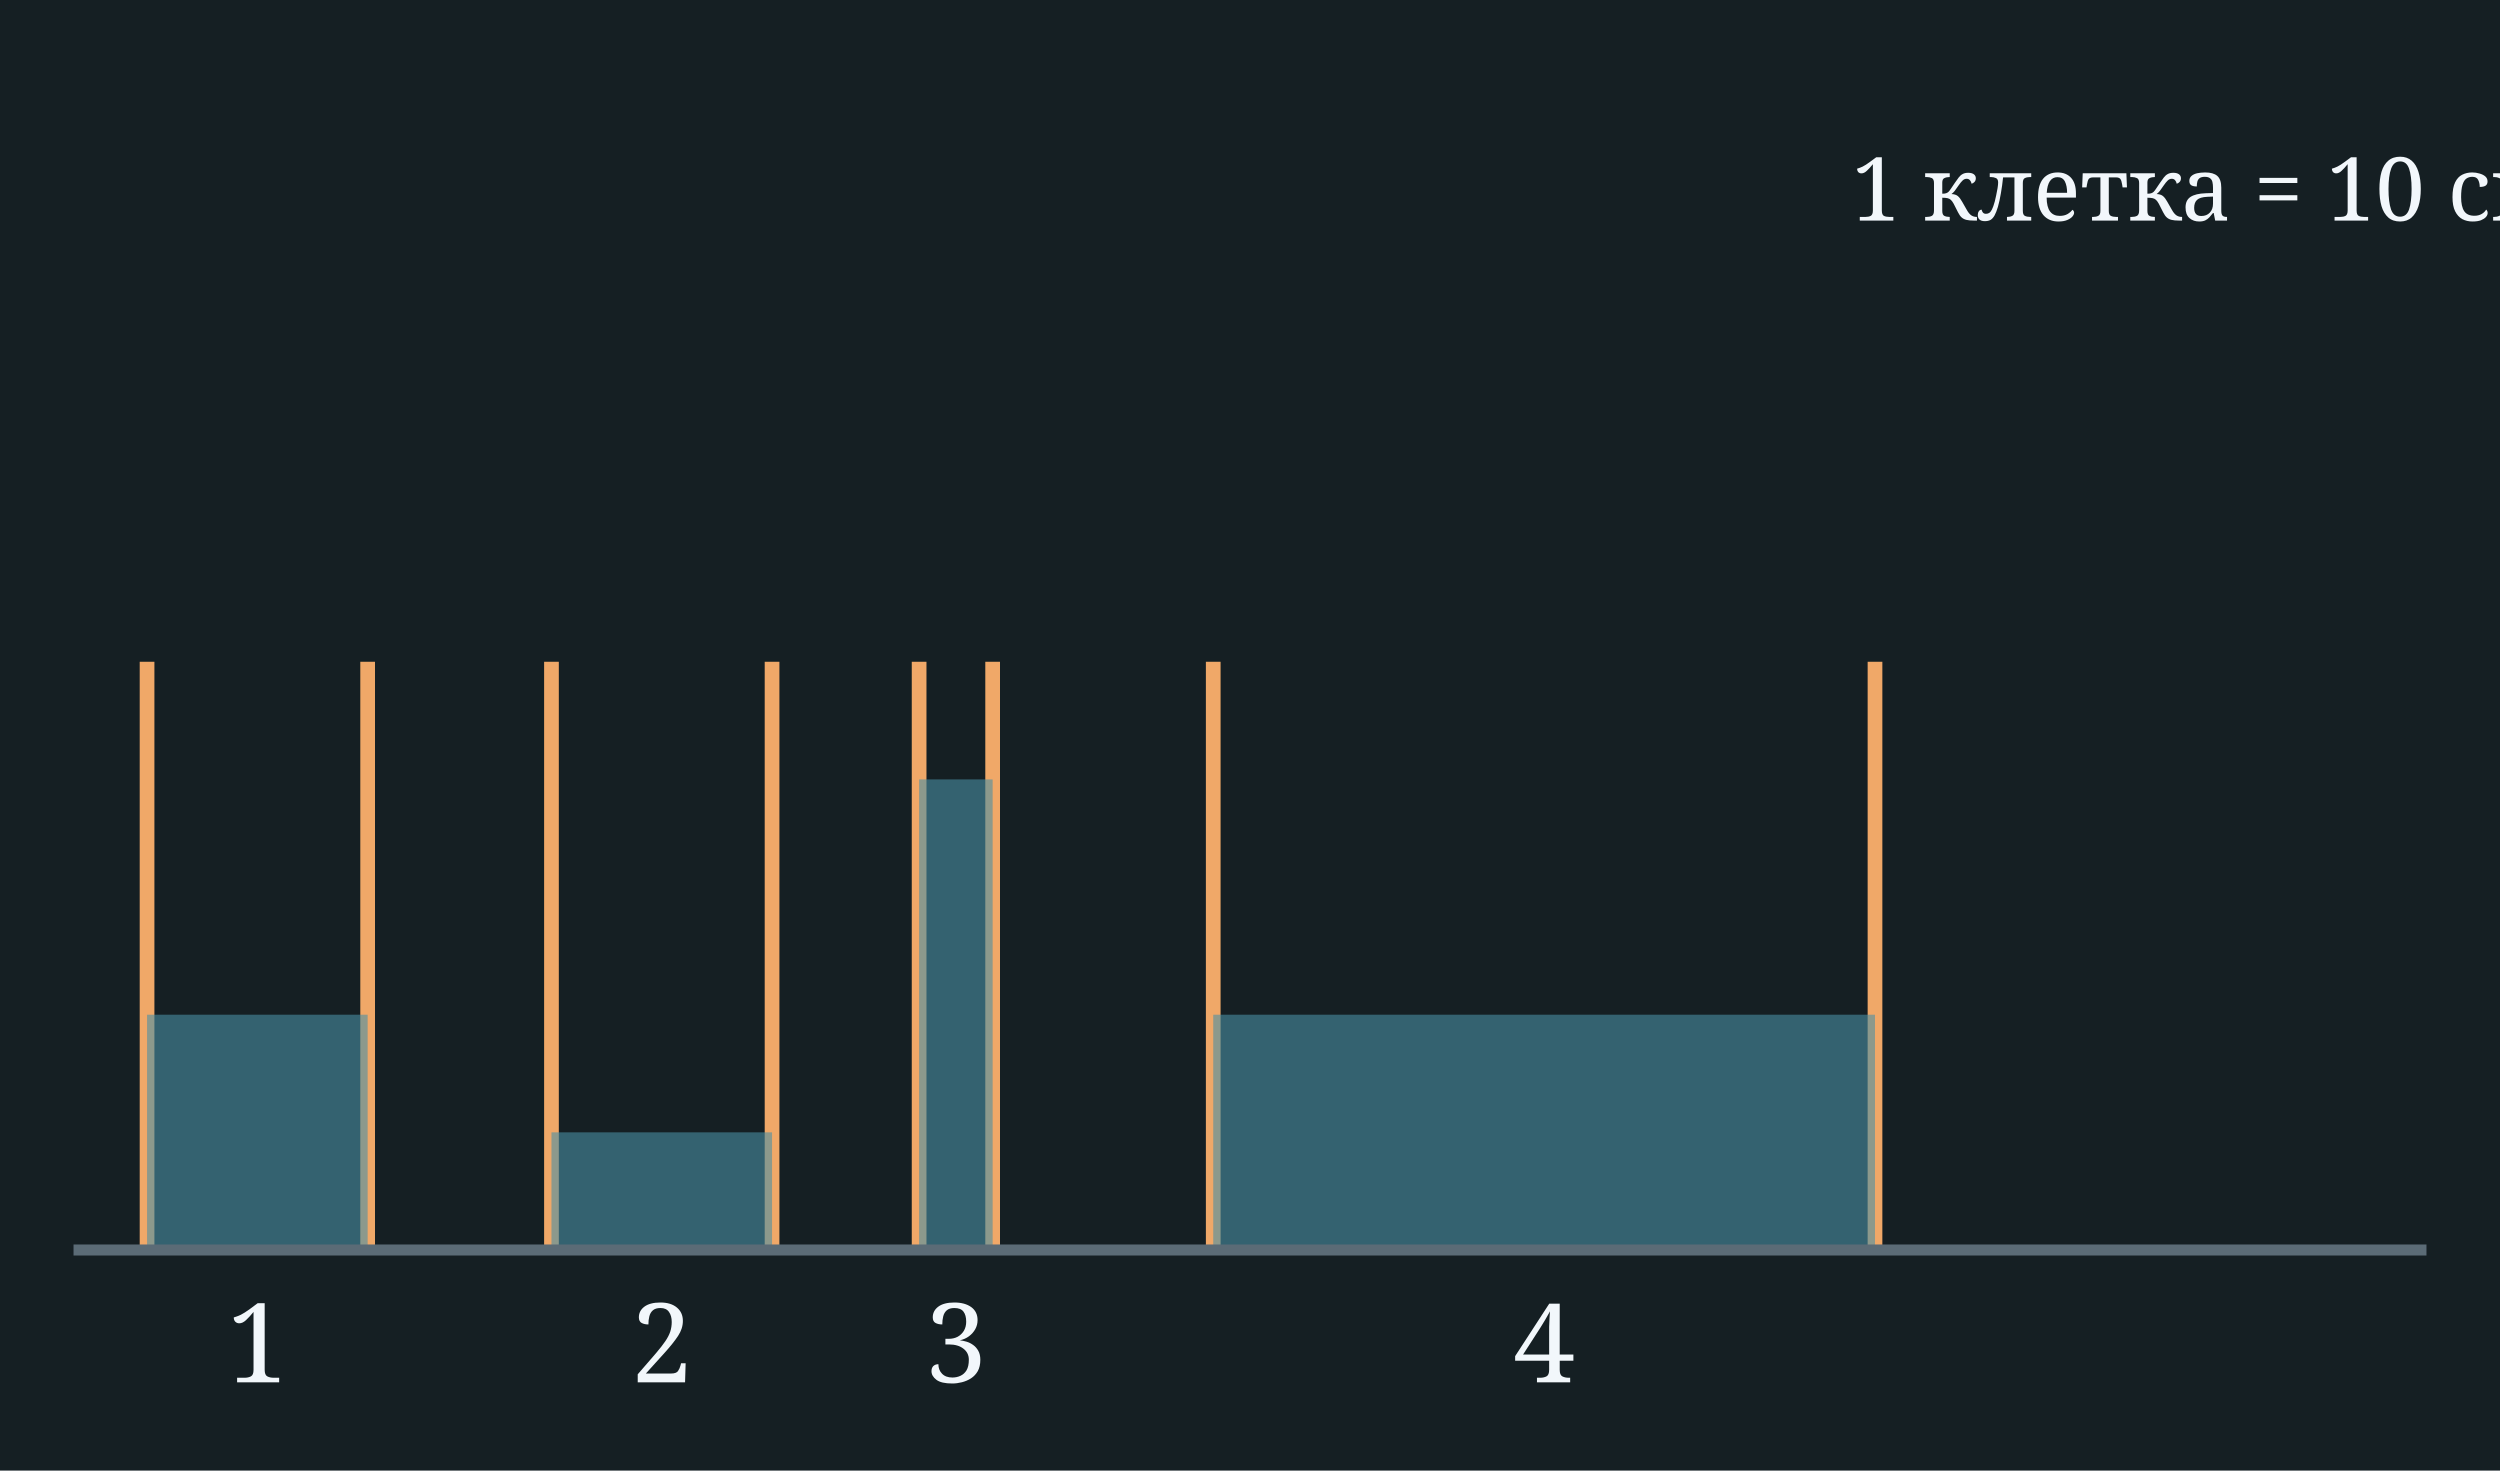
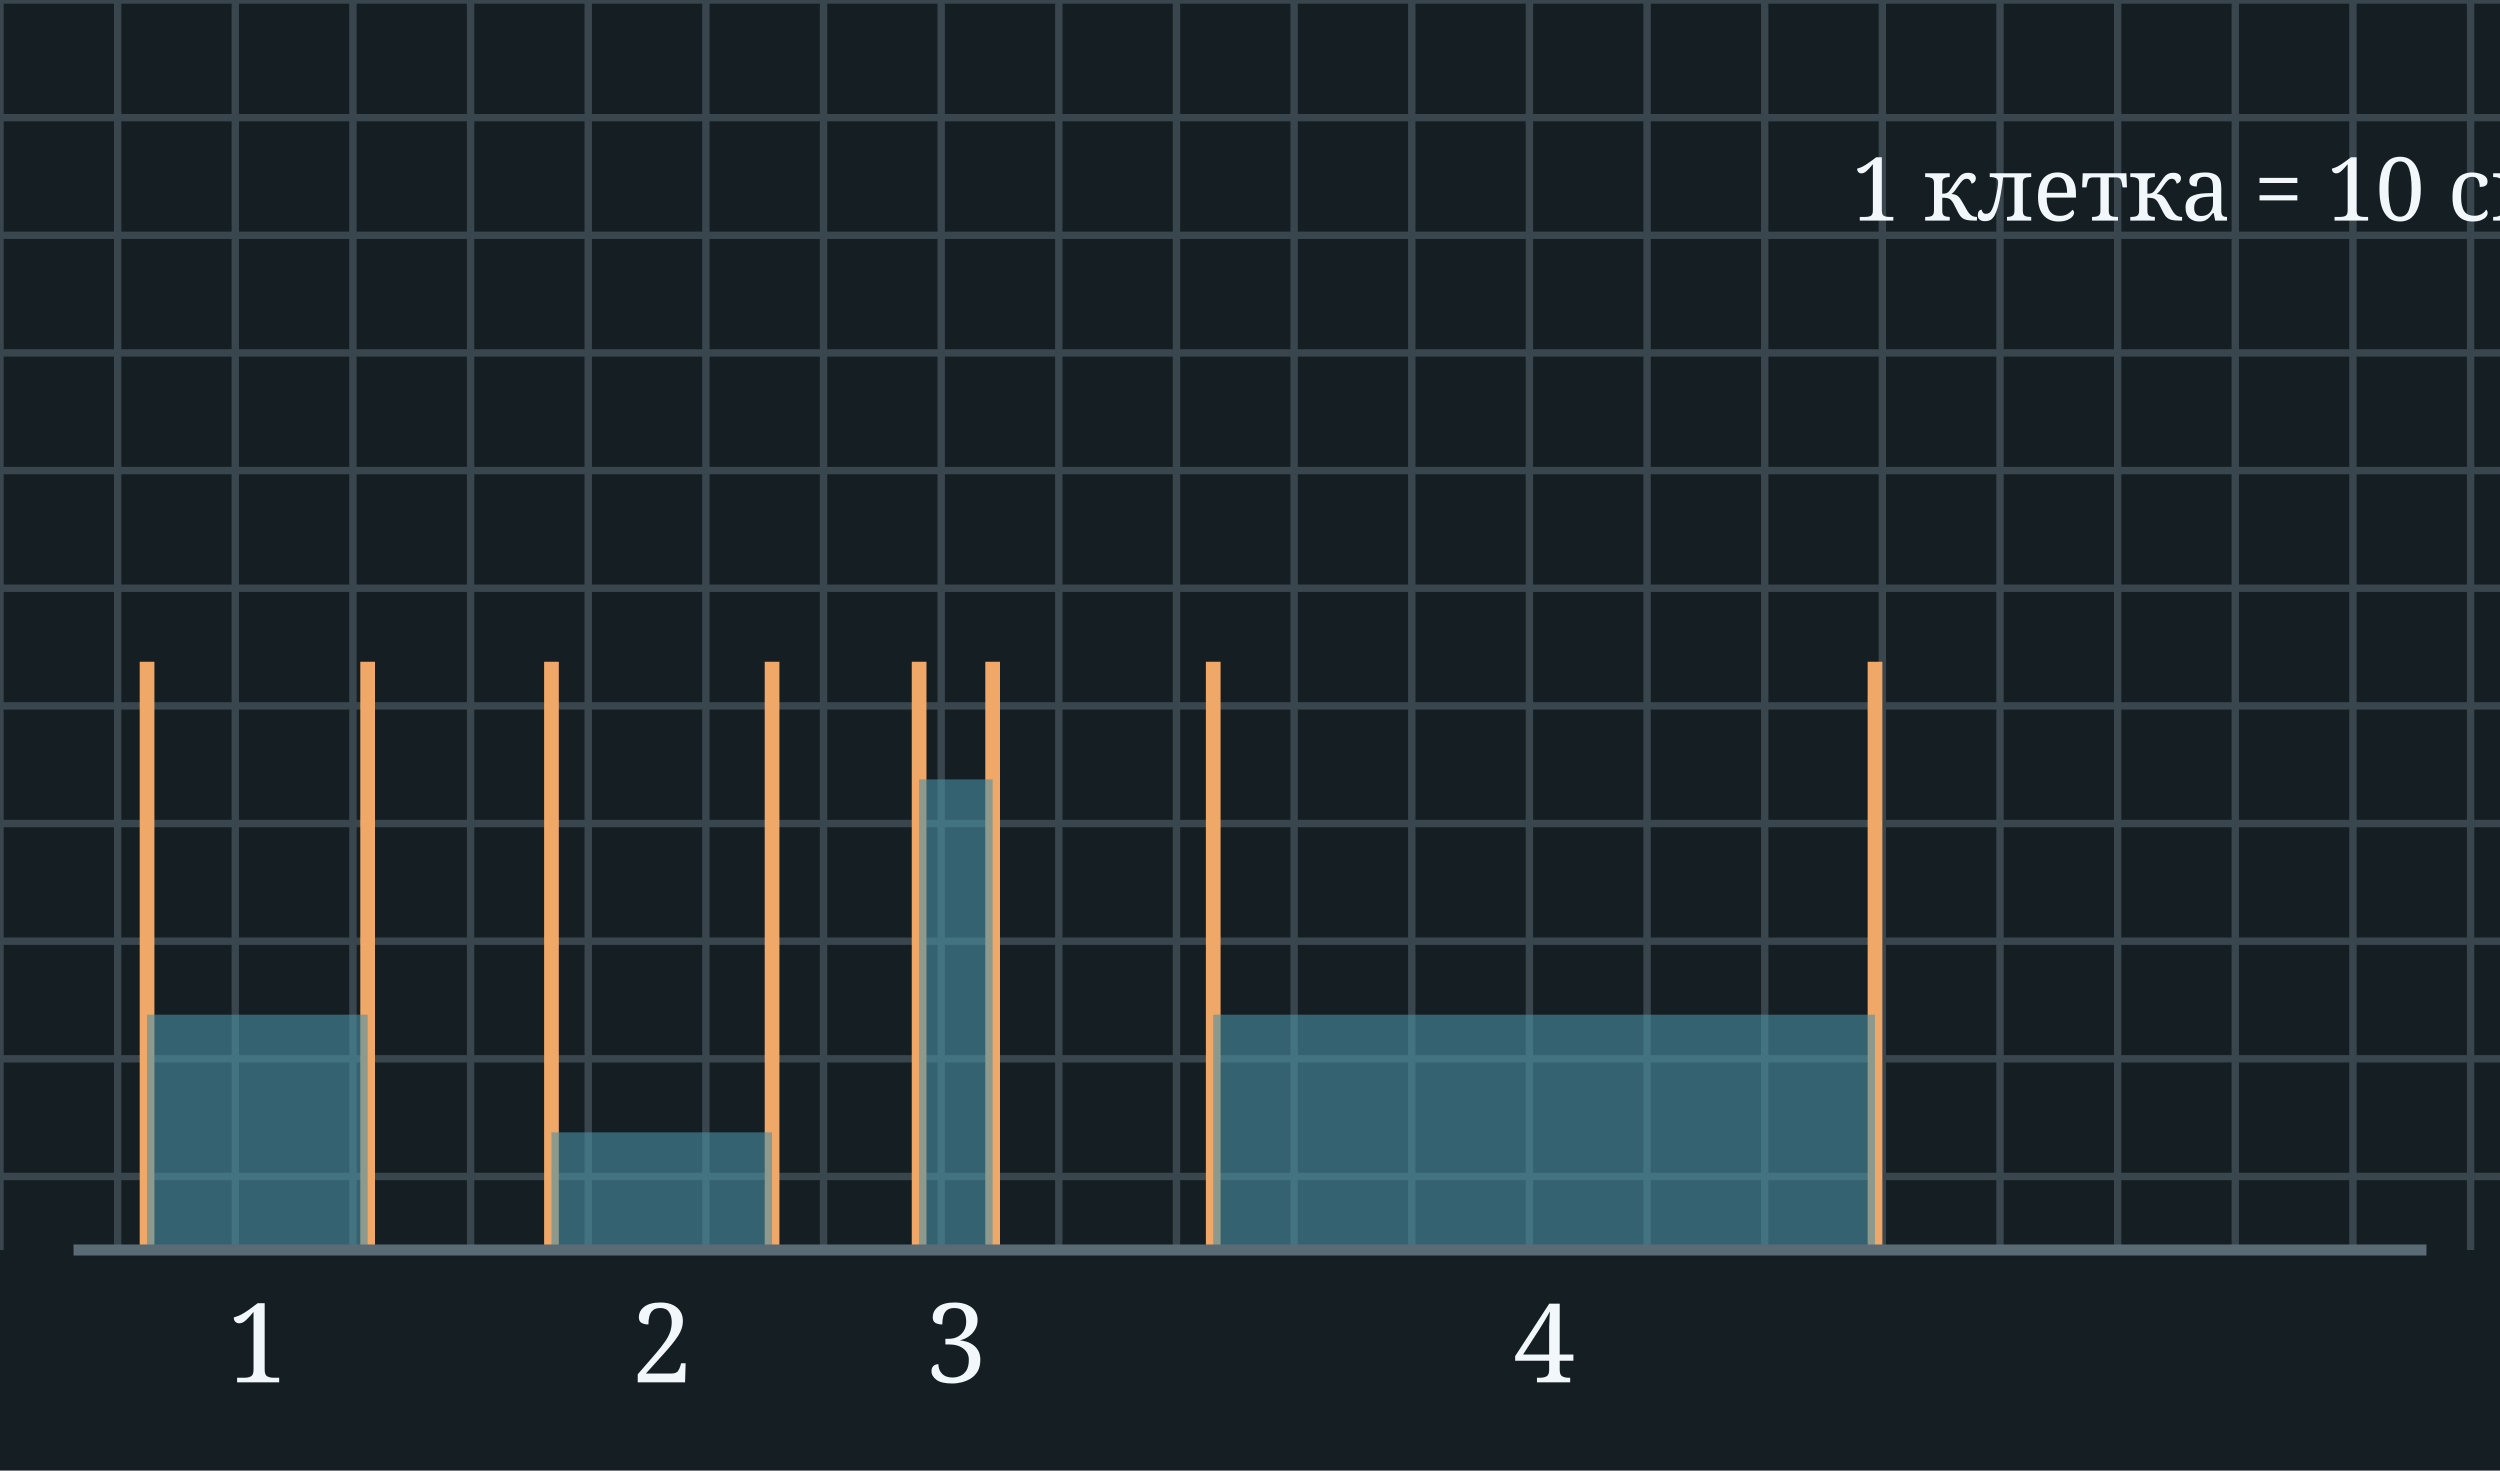
<svg xmlns="http://www.w3.org/2000/svg" width="340" height="200" viewBox="0 0 340 200">
  <rect x="0" y="0" width="340" height="200" fill="#151F23" />
+   <line x1="0.0" y1="0" x2="0.0" y2="170" stroke="#3A464E" stroke-width="1" />
+   <line x1="16.0" y1="0" x2="16.0" y2="170" stroke="#3A464E" stroke-width="1" />
+   <line x1="32.0" y1="0" x2="32.0" y2="170" stroke="#3A464E" stroke-width="1" />
+   <line x1="48.0" y1="0" x2="48.0" y2="170" stroke="#3A464E" stroke-width="1" />
+   <line x1="64.0" y1="0" x2="64.0" y2="170" stroke="#3A464E" stroke-width="1" />
+   <line x1="80.0" y1="0" x2="80.0" y2="170" stroke="#3A464E" stroke-width="1" />
+   <line x1="96.0" y1="0" x2="96.0" y2="170" stroke="#3A464E" stroke-width="1" />
+   <line x1="112.0" y1="0" x2="112.0" y2="170" stroke="#3A464E" stroke-width="1" />
+   <line x1="128.0" y1="0" x2="128.0" y2="170" stroke="#3A464E" stroke-width="1" />
+   <line x1="144.0" y1="0" x2="144.0" y2="170" stroke="#3A464E" stroke-width="1" />
+   <line x1="160.0" y1="0" x2="160.0" y2="170" stroke="#3A464E" stroke-width="1" />
+   <line x1="176.0" y1="0" x2="176.0" y2="170" stroke="#3A464E" stroke-width="1" />
+   <line x1="192.0" y1="0" x2="192.0" y2="170" stroke="#3A464E" stroke-width="1" />
+   <line x1="208.0" y1="0" x2="208.0" y2="170" stroke="#3A464E" stroke-width="1" />
+   <line x1="224.0" y1="0" x2="224.0" y2="170" stroke="#3A464E" stroke-width="1" />
+   <line x1="240.0" y1="0" x2="240.0" y2="170" stroke="#3A464E" stroke-width="1" />
+   <line x1="256.0" y1="0" x2="256.0" y2="170" stroke="#3A464E" stroke-width="1" />
+   <line x1="272.0" y1="0" x2="272.0" y2="170" stroke="#3A464E" stroke-width="1" />
+   <line x1="288.0" y1="0" x2="288.0" y2="170" stroke="#3A464E" stroke-width="1" />
+   <line x1="304.0" y1="0" x2="304.0" y2="170" stroke="#3A464E" stroke-width="1" />
+   <line x1="320.0" y1="0" x2="320.0" y2="170" stroke="#3A464E" stroke-width="1" />
+   <line x1="336.0" y1="0" x2="336.0" y2="170" stroke="#3A464E" stroke-width="1" />
+   <line x1="0" y1="0.0" x2="340" y2="0.0" stroke="#3A464E" stroke-width="1" />
+   <line x1="0" y1="16.0" x2="340" y2="16.0" stroke="#3A464E" stroke-width="1" />
+   <line x1="0" y1="32.0" x2="340" y2="32.0" stroke="#3A464E" stroke-width="1" />
+   <line x1="0" y1="48.0" x2="340" y2="48.0" stroke="#3A464E" stroke-width="1" />
+   <line x1="0" y1="64.0" x2="340" y2="64.0" stroke="#3A464E" stroke-width="1" />
+   <line x1="0" y1="80.0" x2="340" y2="80.0" stroke="#3A464E" stroke-width="1" />
+   <line x1="0" y1="96.0" x2="340" y2="96.0" stroke="#3A464E" stroke-width="1" />
+   <line x1="0" y1="112.0" x2="340" y2="112.0" stroke="#3A464E" stroke-width="1" />
+   <line x1="0" y1="128.0" x2="340" y2="128.0" stroke="#3A464E" stroke-width="1" />
+   <line x1="0" y1="144.0" x2="340" y2="144.0" stroke="#3A464E" stroke-width="1" />
+   <line x1="0" y1="160.0" x2="340" y2="160.0" stroke="#3A464E" stroke-width="1" />
  <line x1="20" y1="90" x2="20" y2="170" stroke="#f0a868" stroke-width="2" />
  <line x1="50" y1="90" x2="50" y2="170" stroke="#f0a868" stroke-width="2" />
  <rect x="20" y="138" width="30" height="32" fill="#4a90a4" fill-opacity="0.6" />
  <text x="35.0" y="188.0" font-family="Georgia, serif" font-weight="normal" font-size="15" fill="#F2F7FB" text-anchor="middle">1</text>
  <line x1="75" y1="90" x2="75" y2="170" stroke="#f0a868" stroke-width="2" />
  <line x1="105" y1="90" x2="105" y2="170" stroke="#f0a868" stroke-width="2" />
  <rect x="75" y="154" width="30" height="16" fill="#4a90a4" fill-opacity="0.6" />
  <text x="90.0" y="188.0" font-family="Georgia, serif" font-weight="normal" font-size="15" fill="#F2F7FB" text-anchor="middle">2</text>
  <line x1="125" y1="90" x2="125" y2="170" stroke="#f0a868" stroke-width="2" />
  <line x1="135" y1="90" x2="135" y2="170" stroke="#f0a868" stroke-width="2" />
  <rect x="125" y="106" width="10" height="64" fill="#4a90a4" fill-opacity="0.6" />
  <text x="130.0" y="188.0" font-family="Georgia, serif" font-weight="normal" font-size="15" fill="#F2F7FB" text-anchor="middle">3</text>
  <line x1="165" y1="90" x2="165" y2="170" stroke="#f0a868" stroke-width="2" />
  <line x1="255" y1="90" x2="255" y2="170" stroke="#f0a868" stroke-width="2" />
  <rect x="165" y="138" width="90" height="32" fill="#4a90a4" fill-opacity="0.6" />
  <text x="210.0" y="188.0" font-family="Georgia, serif" font-weight="normal" font-size="15" fill="#F2F7FB" text-anchor="middle">4</text>
  <line x1="10" y1="170" x2="330" y2="170" stroke=" #5b6b76" stroke-width="1.5" />
  <text x="300.0" y="30.0" font-family="Georgia, serif" font-weight="normal" font-size="12" fill="#F2F7FB" text-anchor="middle">1 клетка = 10 см</text>
</svg>
